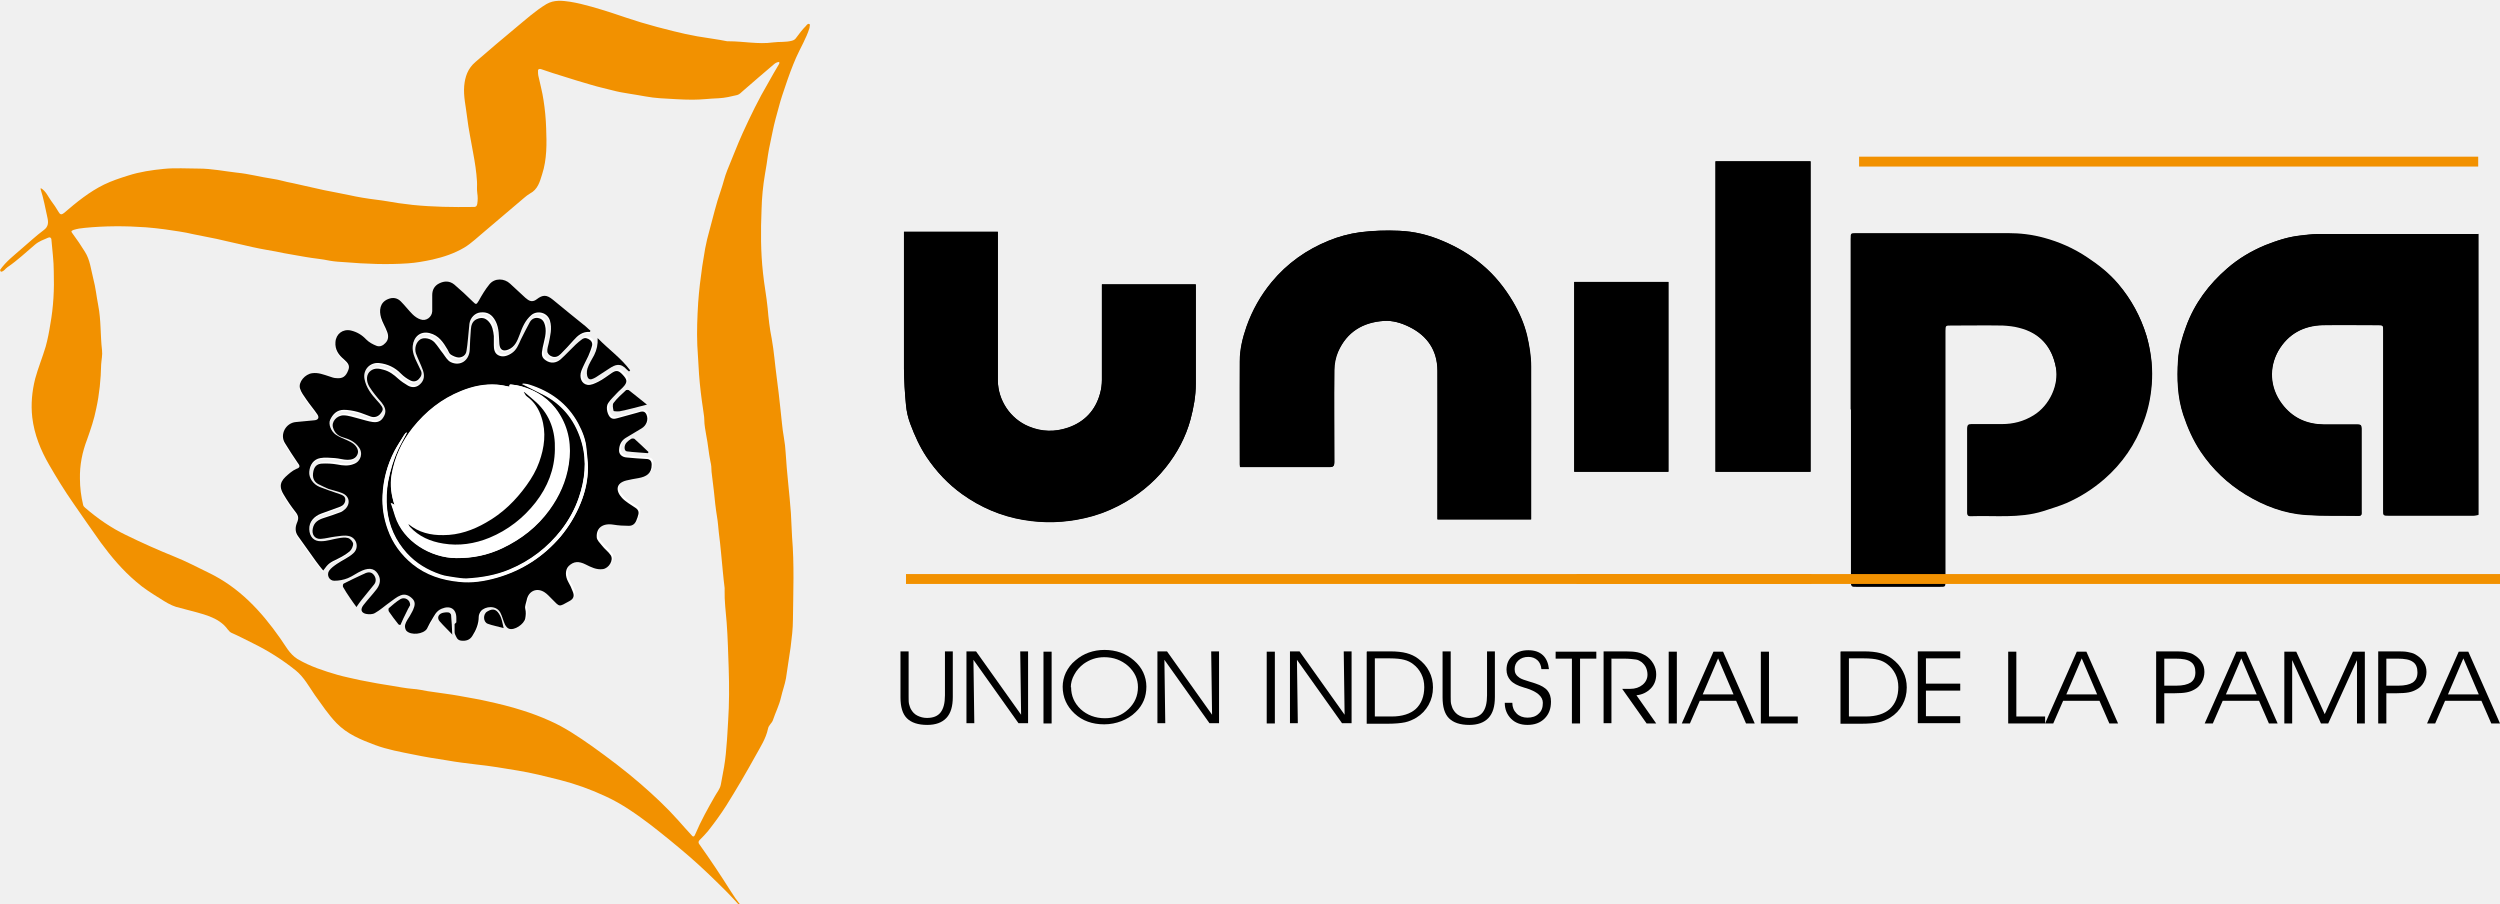
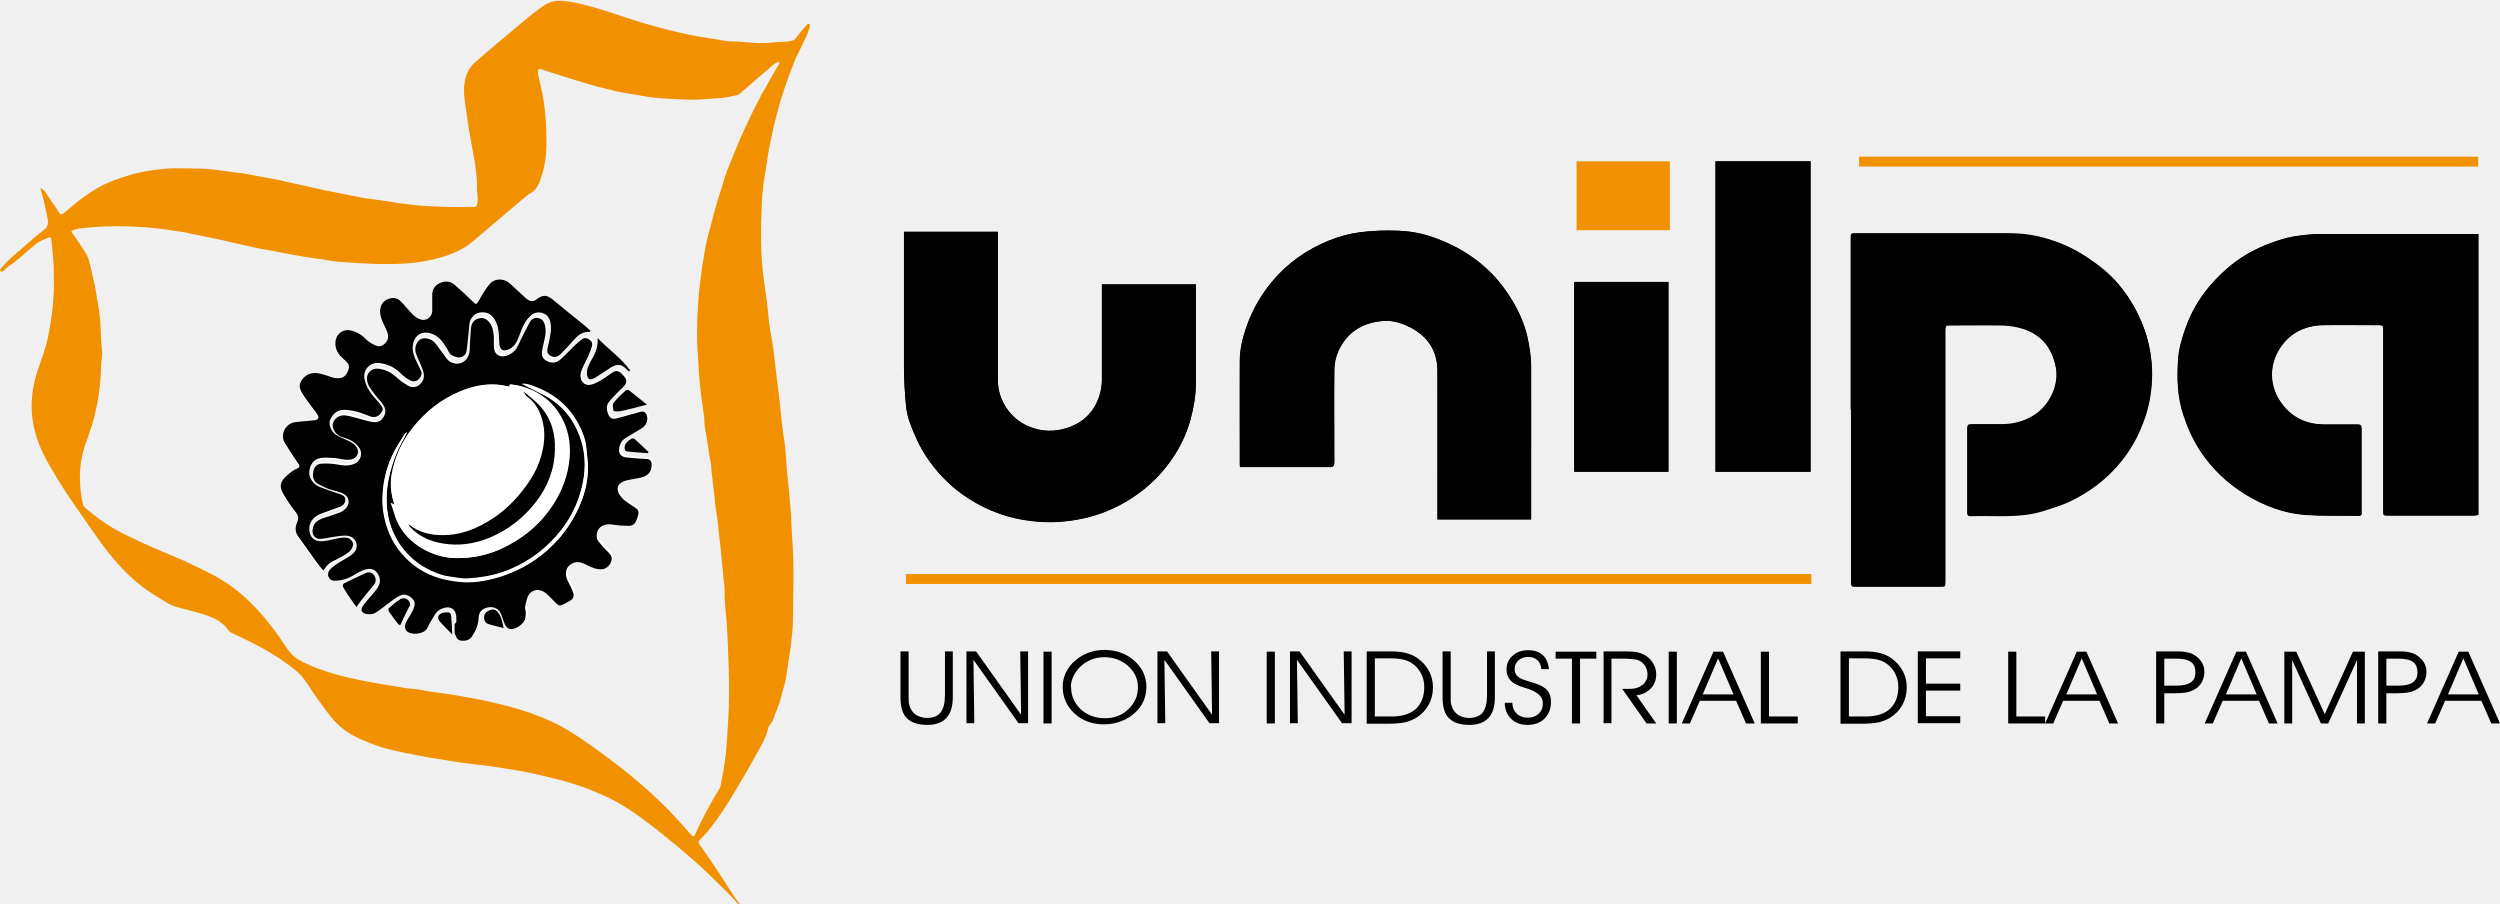
<svg xmlns="http://www.w3.org/2000/svg" id="Capa_2" data-name="Capa 2" viewBox="0 0 86.01 31.09">
  <defs>
    <style>
      .cls-1 {
        fill: #fff;
      }

      .cls-1, .cls-2, .cls-3 {
        fill-rule: evenodd;
      }

      .cls-3, .cls-4 {
        fill: #f29100;
      }
    </style>
  </defs>
  <g id="Capa_1-2" data-name="Capa 1">
    <g>
      <g>
        <g>
          <path class="cls-1" d="M15.7,21.41h0c0,.08,0,.16,0,.24,0,.03,0,.07.01.1.04.1.07.21.21.23.16.03.3-.02.39-.16.13-.2.22-.41.22-.66,0-.07.04-.14.08-.2.14-.16.51-.21.66.05.07.13.1.28.16.41.03.06.08.13.14.15.19.07.52-.15.56-.35.02-.12.04-.22,0-.34-.02-.09.03-.19.05-.29.06-.32.35-.45.62-.27.09.06.16.15.24.22.29.29.23.29.61.08.15-.08.17-.18.11-.34-.05-.11-.1-.21-.15-.32-.11-.2-.11-.43.02-.55.17-.17.34-.17.58-.05.18.09.37.19.59.16.22-.03.38-.31.27-.48-.08-.12-.2-.22-.3-.33-.07-.09-.18-.19-.18-.29-.02-.3.2-.49.57-.43.18.03.36.04.54.04.15,0,.23-.09.27-.23.01-.04.02-.08.04-.12.04-.11.02-.2-.09-.27-.16-.1-.34-.2-.46-.34-.23-.25-.21-.51.15-.6.13-.03.27-.06.41-.08.28-.05.46-.16.46-.46,0-.12-.05-.19-.19-.2-.22-.01-.44-.03-.66-.05-.18-.01-.29-.12-.27-.28.02-.16.09-.3.22-.39.18-.12.36-.23.55-.33.17-.09.25-.3.17-.48-.07-.16-.21-.09-.32-.06-.23.06-.46.12-.69.19-.1.03-.19.03-.26-.06-.09-.12-.12-.35-.04-.47.08-.12.19-.22.29-.33.09-.09.19-.17.26-.26.11-.14.09-.23-.06-.38-.14-.14-.22-.15-.37-.06-.15.1-.3.21-.46.3-.12.06-.26.13-.38.11-.2-.03-.29-.25-.21-.48.06-.18.16-.34.24-.51.05-.12.1-.23.13-.36.02-.1-.03-.18-.13-.23-.09-.05-.16-.04-.24.03-.06.05-.13.1-.19.16-.17.17-.34.35-.52.51-.16.14-.35.15-.51.04-.15-.1-.16-.2-.11-.44.05-.25.15-.5.08-.77-.03-.12-.09-.21-.2-.24-.13-.04-.25.01-.32.13-.11.2-.22.4-.31.6-.09.18-.15.37-.33.48-.14.09-.3.13-.45.06-.13-.07-.15-.21-.15-.35,0-.1,0-.2,0-.31-.02-.18-.05-.36-.18-.5-.12-.13-.25-.15-.41-.08-.15.07-.19.21-.2.35-.02.23-.03.47-.04.71-.02.37-.33.58-.65.42-.11-.05-.18-.19-.27-.3-.1-.12-.18-.26-.29-.38-.13-.14-.36-.18-.48-.11-.14.09-.22.3-.16.49.07.2.17.39.24.58.06.17.04.34-.09.47-.12.12-.27.14-.42.06-.12-.07-.24-.15-.34-.24-.15-.14-.31-.26-.51-.31-.14-.04-.29-.07-.43.03-.16.12-.17.36-.05.56.12.19.27.36.42.54.11.13.18.27.1.43-.07.15-.18.27-.4.24-.17-.02-.33-.08-.49-.12-.17-.04-.35-.1-.52-.11-.24,0-.43.23-.36.43.06.17.18.28.35.33.21.06.39.15.53.33.16.21.08.49-.16.58-.19.07-.38.06-.58.02-.17-.03-.36-.04-.53-.03-.17.01-.26.12-.29.27-.04.2,0,.34.16.43.11.07.23.13.36.17.15.06.31.09.46.14.25.09.31.36.12.55-.05.04-.1.09-.16.11-.19.07-.39.14-.58.2-.19.06-.34.15-.38.37-.04.2.07.36.27.35.17-.01.34-.06.51-.08.15-.02.31-.04.45-.02.27.05.38.4.17.59-.16.15-.38.24-.57.37-.1.07-.2.14-.27.24-.1.14,0,.34.18.34.16,0,.32-.03.47-.09.17-.07.32-.19.49-.26.28-.11.47-.06.58.19.07.16.01.32-.09.46-.14.18-.3.35-.44.53-.12.15-.09.27.08.31.1.02.22.02.31-.03.18-.1.33-.24.5-.36.13-.09.25-.19.39-.25.15-.06.3,0,.41.13.1.11.07.23.02.35-.03.08-.08.15-.12.23-.05.1-.12.2-.16.3-.02.06,0,.16.04.21.15.17.58.13.71-.07.06-.09.1-.19.15-.28.1-.15.16-.33.36-.41.29-.12.5,0,.5.32v.15ZM20.3,11.42c-.05-.05-.1-.1-.16-.14-.38-.31-.76-.61-1.13-.92-.21-.17-.34-.18-.56-.01q-.17.13-.34-.02s-.03-.02-.04-.03c-.18-.16-.35-.33-.53-.49-.21-.19-.53-.2-.71.02-.15.17-.26.37-.37.57-.08.13-.09.13-.2.03-.21-.2-.42-.4-.64-.59-.16-.13-.34-.13-.52-.04-.16.08-.24.22-.24.4,0,.19,0,.37,0,.56-.01.21-.21.35-.4.28-.1-.04-.2-.11-.28-.18-.14-.14-.26-.3-.4-.44-.12-.12-.27-.14-.44-.08-.29.12-.32.4-.24.64.05.17.15.32.21.49.05.13.04.27-.06.38-.08.08-.19.14-.3.1-.13-.05-.26-.12-.36-.22-.15-.16-.32-.26-.53-.31-.28-.06-.52.11-.53.4-.01.26.12.44.29.59.16.14.2.23.15.38-.08.21-.18.29-.4.27-.09,0-.17-.04-.25-.06-.19-.07-.38-.14-.59-.11-.24.03-.48.31-.42.52.04.13.13.25.21.37.13.18.27.35.39.53.08.11.03.19-.11.2-.21.02-.42.04-.63.06-.36.03-.56.43-.38.72.14.23.3.45.44.68.05.08.12.16-.04.21-.08.02-.15.07-.21.13-.25.2-.45.37-.24.74.13.22.27.43.43.63.09.12.11.2.04.35-.06.14-.08.31.03.46.21.29.41.58.62.87.08.11.16.21.25.32.18-.26.22-.28.51-.41.14-.07.28-.15.4-.25.07-.06.13-.18.12-.26,0-.08-.11-.18-.18-.2-.1-.03-.23,0-.34.01-.2.03-.39.1-.58.1-.26.01-.39-.15-.41-.41-.01-.26.17-.45.41-.54.22-.08.44-.15.66-.24.1-.04.18-.11.17-.24,0-.12-.1-.16-.19-.19-.23-.09-.47-.16-.7-.25-.22-.09-.37-.32-.35-.52.02-.24.16-.43.38-.47.16-.03.33,0,.5,0,.15.01.29.06.44.06.14,0,.28-.04.34-.19.05-.12-.01-.26-.15-.37-.06-.05-.13-.08-.2-.11-.13-.06-.27-.11-.39-.19-.18-.12-.27-.38-.2-.52.1-.19.24-.35.47-.34.16,0,.32.03.47.07.15.04.3.11.45.16.14.05.28,0,.35-.11.09-.14.09-.19-.04-.34-.03-.04-.06-.07-.09-.1-.19-.22-.37-.44-.43-.74-.06-.33.18-.59.5-.55.29.03.55.16.76.37.09.09.2.17.32.23.1.05.21.04.29-.05.08-.09.12-.19.06-.31-.04-.08-.08-.16-.12-.25-.09-.18-.17-.37-.15-.58.03-.3.25-.52.58-.44.31.08.47.32.62.57.03.06.06.14.11.17.08.05.19.11.28.1.12,0,.24-.07.26-.23.01-.14.03-.27.05-.41.02-.17.03-.35.05-.52.03-.22.2-.37.37-.39.25-.03.41.07.53.3.13.25.11.52.13.79.02.19.11.26.3.19.25-.09.32-.31.4-.52.09-.25.19-.49.4-.67.19-.17.55-.1.64.19.08.26,0,.51-.04.77-.02.1-.07.2-.05.29,0,.06.09.14.15.17.11.04.23,0,.31-.08.15-.15.3-.31.44-.47.15-.17.31-.31.57-.29ZM20.56,11.63q.02.3-.12.58c-.08.15-.18.3-.23.46-.03.1-.03.24.02.32.06.1.18.04.27-.02.16-.09.31-.19.46-.3.21-.14.39-.21.61.04.02.02.05.04.07.06.01-.01.02-.03.04-.04-.31-.42-.74-.72-1.12-1.11ZM12.26,20.88c.07-.09.12-.17.18-.25.14-.18.29-.35.43-.53.08-.1.07-.22,0-.32-.07-.11-.18-.12-.3-.07-.04.02-.08.03-.11.05-.21.1-.43.2-.64.31-.02.01-.03.09-.02.11.07.13.16.26.24.38.07.11.15.21.22.31ZM22.26,13.92c-.22-.18-.43-.34-.64-.51-.02-.01-.07-.02-.09,0-.15.14-.31.28-.43.44-.05.06-.02.19,0,.28,0,.02.14.03.21.01.3-.07.59-.15.94-.23ZM14.11,20.82c0-.18-.19-.28-.33-.2-.14.08-.27.2-.4.31-.02.02-.02.09,0,.12.1.15.21.29.32.43.01.02.04.03.07.03.01,0,.02-.03.03-.05.05-.11.1-.23.16-.34.06-.11.12-.22.15-.29ZM17.33,21.61c-.04-.17-.06-.3-.11-.41-.13-.25-.25-.3-.46-.17-.15.09-.14.36.02.42.17.07.34.1.55.15ZM22.28,15.59s.01-.03.02-.04c-.16-.15-.32-.3-.48-.45-.02-.02-.08-.02-.12,0-.05.03-.1.07-.14.11-.1.11-.1.31,0,.32.24.03.47.04.71.06ZM15.57,21.84c-.01-.26-.02-.47-.04-.69,0-.03-.06-.09-.09-.09-.07,0-.15,0-.22.02-.14.05-.18.18-.08.29.13.16.28.3.44.46Z" />
          <path class="cls-2" d="M15.7,21.41v-.15c0-.31-.21-.44-.5-.32-.2.08-.26.25-.36.41-.06.09-.1.19-.15.28-.12.19-.55.24-.71.07-.04-.05-.06-.15-.04-.21.03-.11.1-.2.16-.3.04-.08.09-.15.12-.23.05-.12.08-.24-.02-.35-.11-.12-.26-.19-.41-.13-.14.05-.26.16-.39.25-.17.12-.32.26-.5.36-.08.05-.21.05-.31.03-.17-.04-.2-.16-.08-.31.14-.18.3-.35.44-.53.1-.13.16-.29.09-.46-.11-.25-.3-.31-.58-.19-.17.07-.32.19-.49.26-.15.06-.31.09-.47.09-.17,0-.27-.19-.18-.34.07-.1.17-.17.27-.24.19-.13.41-.22.57-.37.21-.19.11-.54-.17-.59-.14-.03-.3,0-.45.02-.17.02-.34.07-.51.08-.2.01-.31-.15-.27-.35.04-.22.19-.31.38-.37.2-.06.39-.13.58-.2.06-.02.11-.07.16-.11.19-.19.14-.45-.12-.55-.15-.06-.31-.09-.46-.14-.12-.05-.24-.11-.36-.17-.15-.09-.2-.23-.16-.43.03-.15.11-.26.29-.27.18-.01.36,0,.53.03.2.04.39.06.58-.02.24-.09.32-.38.16-.58-.13-.18-.32-.27-.53-.33-.18-.05-.3-.16-.35-.33-.07-.2.12-.43.36-.43.17,0,.35.07.52.11.16.04.33.1.49.12.23.03.33-.09.4-.24.07-.16,0-.3-.1-.43-.15-.17-.3-.35-.42-.54-.12-.2-.12-.44.05-.56.14-.1.29-.07.43-.03.2.05.36.17.51.31.1.09.22.17.34.24.15.08.3.06.42-.06.14-.13.15-.3.09-.47-.07-.2-.17-.39-.24-.58-.06-.19.01-.4.16-.49.12-.07.35-.03.48.11.11.12.19.26.29.38.08.11.16.25.27.3.32.15.63-.05.65-.42.01-.24.02-.47.04-.71.01-.14.05-.28.2-.35.16-.07.29-.05.41.08.13.14.16.32.18.5,0,.1,0,.2,0,.31,0,.14.02.28.15.35.15.08.31.03.45-.06.18-.11.25-.3.33-.48.1-.2.2-.4.31-.6.07-.12.19-.17.32-.13.11.03.17.12.2.24.07.27-.03.52-.08.77-.05.24-.04.34.11.44.16.11.35.1.51-.04.18-.16.34-.34.52-.51.06-.06.13-.11.19-.16.07-.06.14-.08.24-.03.1.05.15.13.13.23-.03.12-.08.24-.13.36-.08.17-.17.33-.24.51-.08.23.01.45.21.48.12.02.26-.05.38-.11.16-.08.31-.2.46-.3.15-.1.23-.09.37.06.15.16.17.24.06.38-.08.1-.18.17-.26.26-.1.11-.21.21-.29.33-.09.12-.05.35.04.47.07.09.16.09.26.06.23-.06.46-.13.69-.19.11-.03.25-.1.32.06.08.18,0,.38-.17.48-.19.11-.37.22-.55.33-.14.09-.21.23-.22.39-.02.16.09.27.27.28.22.02.44.04.66.05.14,0,.19.08.19.2,0,.3-.18.41-.46.46-.14.02-.27.05-.41.08-.36.09-.38.35-.15.6.13.14.3.23.46.34.11.07.13.16.09.27-.01.04-.02.08-.04.12-.04.13-.12.23-.27.23-.18,0-.36-.01-.54-.04-.37-.06-.59.12-.57.43,0,.1.11.2.18.29.09.12.22.21.3.33.11.17-.06.45-.27.48-.22.03-.41-.07-.59-.16-.24-.12-.41-.11-.58.05-.13.13-.13.35-.02.55.06.1.11.21.15.32.07.16.04.26-.11.34-.38.21-.32.21-.61-.08-.08-.08-.15-.16-.24-.22-.27-.18-.56-.05-.62.27-.02.1-.07.2-.05.29.03.12.02.23,0,.34-.04.19-.37.42-.56.35-.06-.02-.11-.09-.14-.15-.06-.13-.09-.28-.16-.41-.15-.26-.52-.21-.66-.05-.04.05-.08.13-.08.2,0,.24-.09.46-.22.66-.09.14-.22.18-.39.16-.14-.02-.16-.13-.21-.23-.01-.03-.01-.06-.01-.1,0-.08,0-.16,0-.24h0ZM13.58,17.38s-.07-.04-.14-.08c.06.17.11.32.15.46.28.87,1.22,1.43,2.09,1.44.56,0,1.09-.1,1.59-.34.65-.31,1.2-.73,1.62-1.32.34-.47.57-.98.66-1.56.1-.63,0-1.23-.34-1.77-.31-.47-.75-.77-1.29-.92-.11-.03-.22-.05-.34-.06-.06,0-.06,0-.06.07-.14-.02-.29-.06-.43-.07-.43-.03-.84.06-1.23.22-.67.27-1.21.7-1.66,1.26-.38.48-.62,1.01-.73,1.62-.06.37-.01.7.1,1.04ZM14,14.89s-.02-.01-.02-.02c-.03.03-.06.07-.08.1-.11.18-.22.35-.32.53-.25.48-.38.99-.41,1.53-.02.4.05.79.18,1.17.17.48.46.87.85,1.19.47.38,1.01.55,1.6.61.44.05.87-.02,1.3-.14.87-.25,1.6-.72,2.19-1.41.29-.35.52-.73.69-1.15.16-.39.25-.8.25-1.22,0-.21-.03-.41-.05-.62-.02-.32-.14-.62-.29-.9-.37-.68-.95-1.1-1.68-1.33-.09-.03-.19-.03-.25-.04.25.12.52.26.79.4.67.36,1.08.92,1.28,1.65.17.63.1,1.26-.11,1.87-.14.4-.34.77-.6,1.11-.48.61-1.07,1.07-1.79,1.37-.48.2-.97.28-1.48.31-.14,0-.28-.02-.41-.04-.16-.03-.33-.04-.49-.1-.44-.15-.83-.38-1.15-.73-.39-.43-.62-.94-.68-1.52-.03-.32-.02-.64.04-.97.07-.38.18-.75.35-1.1.09-.19.2-.38.3-.57Z" />
          <path class="cls-2" d="M20.3,11.42c-.26-.02-.42.12-.57.29-.14.16-.29.32-.44.47-.09.09-.2.13-.31.08-.07-.02-.15-.1-.15-.17-.01-.09.03-.19.05-.29.05-.25.12-.5.04-.77-.09-.29-.44-.36-.64-.19-.21.18-.31.42-.4.67-.08.21-.16.43-.4.52-.18.07-.28,0-.3-.19-.02-.26,0-.54-.13-.79-.12-.23-.28-.33-.53-.3-.17.02-.34.17-.37.39-.02.17-.03.35-.05.52-.01.14-.03.27-.05.41-.02.15-.13.22-.26.23-.09,0-.2-.05-.28-.1-.05-.03-.08-.11-.11-.17-.15-.25-.3-.49-.62-.57-.33-.08-.55.14-.58.44-.02.21.06.4.15.58.04.08.08.17.12.25.07.12.02.23-.06.31-.08.09-.19.1-.29.05-.12-.06-.23-.14-.32-.23-.21-.22-.47-.34-.76-.37-.31-.03-.56.23-.5.55.06.3.23.52.43.74.03.03.06.07.09.1.13.16.14.21.04.34-.08.11-.21.16-.35.11-.15-.05-.3-.12-.45-.16-.15-.04-.32-.07-.47-.07-.24,0-.38.15-.47.34-.07.14.02.4.2.52.12.08.26.13.39.19.07.03.14.07.2.11.14.11.2.25.15.37-.06.15-.2.19-.34.19-.15,0-.29-.05-.44-.06-.17-.01-.34-.03-.5,0-.23.04-.36.23-.38.47-.02.2.13.43.35.52.23.09.46.17.7.25.09.03.19.07.19.19,0,.12-.07.2-.17.24-.22.08-.44.16-.66.24-.24.09-.42.28-.41.54.01.25.15.42.41.41.2,0,.39-.07.58-.1.11-.02.24-.04.34-.01.08.02.17.12.18.2,0,.08-.05.2-.12.26-.12.1-.26.18-.4.25-.29.14-.33.16-.51.41-.09-.11-.17-.21-.25-.32-.21-.29-.41-.58-.62-.87-.11-.15-.09-.32-.03-.46.06-.14.05-.23-.04-.35-.16-.2-.3-.41-.43-.63-.22-.37,0-.54.24-.74.06-.05.14-.1.21-.13.16-.05.1-.13.04-.21-.15-.22-.3-.45-.44-.68-.18-.29.03-.69.38-.72.21-.02.42-.04.63-.06.14-.01.18-.09.11-.2-.12-.18-.27-.35-.39-.53-.08-.12-.17-.23-.21-.37-.06-.22.18-.49.42-.52.21-.03.4.05.59.11.08.03.17.06.25.06.21.02.32-.06.4-.27.06-.15.01-.24-.15-.38-.18-.15-.31-.33-.29-.59.02-.28.25-.46.53-.4.21.05.38.15.53.31.1.1.23.17.36.22.11.04.22-.01.3-.1.11-.11.11-.25.06-.38-.06-.17-.16-.32-.21-.49-.07-.24-.05-.52.24-.64.17-.07.32-.04.44.08.14.14.26.3.4.44.08.08.18.15.28.18.19.07.39-.08.4-.28,0-.19,0-.37,0-.56,0-.18.08-.32.24-.4.18-.09.36-.09.52.04.22.19.43.38.64.59.11.11.12.1.2-.03.11-.2.23-.4.37-.57.18-.22.51-.21.71-.02.18.16.35.33.53.49.01.01.03.02.04.03q.17.15.34.02c.22-.17.35-.16.56.01.37.31.75.61,1.13.92.05.04.1.1.16.14Z" />
          <path class="cls-2" d="M20.56,11.63c.38.39.81.69,1.12,1.11-.01.01-.02.03-.04.04-.02-.02-.05-.04-.07-.06-.22-.25-.4-.18-.61-.04-.15.1-.31.2-.46.3-.09.05-.21.12-.27.02-.05-.08-.05-.22-.02-.32.05-.16.15-.31.23-.46q.14-.28.12-.58Z" />
          <path class="cls-2" d="M12.26,20.88c-.07-.1-.15-.2-.22-.31-.08-.12-.17-.25-.24-.38-.01-.03,0-.1.02-.11.21-.11.43-.21.64-.31.04-.02.08-.03.11-.05.12-.05.22-.04.3.07.07.1.08.22,0,.32-.14.18-.29.35-.43.53-.06.07-.11.15-.18.25Z" />
          <path class="cls-2" d="M22.26,13.92c-.35.09-.64.17-.94.23-.07.01-.2,0-.21-.01-.02-.09-.05-.22,0-.28.12-.16.28-.3.43-.44.02-.01.07-.01.09,0,.21.16.41.33.64.51Z" />
          <path class="cls-2" d="M14.11,20.82c-.04.07-.1.18-.15.29-.06.11-.11.23-.16.34,0,.02-.02.05-.03.05-.02,0-.05,0-.07-.03-.11-.14-.22-.28-.32-.43-.02-.03-.02-.11,0-.12.13-.11.25-.22.4-.31.14-.08.33.02.33.2Z" />
          <path class="cls-2" d="M17.33,21.61c-.21-.06-.39-.09-.55-.15-.16-.06-.17-.33-.02-.42.21-.13.34-.08.46.17.05.11.07.24.11.41Z" />
          <path class="cls-2" d="M22.28,15.59c-.24-.02-.47-.03-.71-.06-.11-.01-.11-.22,0-.32.04-.04.09-.08.14-.11.03-.02.09-.02.12,0,.16.14.32.3.48.45,0,.01-.01.03-.02.04Z" />
          <path class="cls-2" d="M15.57,21.84c-.16-.17-.31-.31-.44-.46-.1-.11-.06-.24.08-.29.07-.02.15-.03.22-.02.04,0,.09.06.09.09.02.21.03.43.04.69Z" />
          <path class="cls-1" d="M13.58,17.38c-.11-.34-.16-.68-.1-1.04.1-.61.35-1.14.73-1.62.45-.56.99-.99,1.66-1.26.39-.16.8-.25,1.23-.22.15,0,.29.04.43.07.08.03.16.05.24.08.09.03.17.07.26.11.03.05.06.12.11.15.26.18.41.43.5.72.17.52.1,1.04-.08,1.54-.1.28-.25.54-.43.79-.38.53-.84.96-1.4,1.29-.45.26-.94.42-1.46.43-.44,0-.86-.09-1.21-.38-.23-.16-.39-.38-.47-.66Z" />
          <path class="cls-1" d="M18.04,13.49c-.09-.04-.17-.07-.26-.11-.08-.03-.16-.06-.24-.08,0-.07,0-.08.06-.07.11.01.23.03.34.06.54.15.99.45,1.29.92.35.54.44,1.14.34,1.77-.09.58-.32,1.09-.66,1.56-.42.58-.97,1.01-1.62,1.32-.51.24-1.03.35-1.59.34-.87-.01-1.81-.58-2.09-1.44-.05-.15-.1-.29-.15-.46.06.04.1.06.14.08.08.27.24.49.47.66.02.03.03.07.05.09.31.34.71.51,1.15.58.54.09,1.08.01,1.59-.2.64-.26,1.18-.68,1.59-1.22.41-.53.65-1.13.66-1.81.01-.63-.16-1.19-.63-1.62-.14-.13-.28-.24-.42-.36Z" />
          <path class="cls-1" d="M14,14.89c-.1.19-.21.37-.3.57-.16.35-.27.72-.35,1.1-.06.32-.08.64-.04.97.06.58.29,1.08.68,1.52.32.35.71.58,1.15.73.16.05.32.07.49.1.14.02.28.05.41.04.51-.02,1-.11,1.48-.31.72-.3,1.32-.75,1.79-1.37.26-.34.47-.71.6-1.11.21-.61.28-1.24.11-1.87-.2-.72-.61-1.29-1.28-1.65-.27-.14-.54-.27-.79-.4.06,0,.16,0,.25.04.73.23,1.31.65,1.68,1.33.15.28.27.57.29.9.01.21.05.41.05.62,0,.42-.09.83-.25,1.22-.17.42-.4.8-.69,1.15-.59.69-1.32,1.16-2.19,1.41-.42.12-.86.19-1.3.14-.59-.06-1.13-.23-1.6-.61-.39-.32-.68-.71-.85-1.19-.14-.38-.2-.77-.18-1.17.02-.54.16-1.05.41-1.53.09-.18.21-.35.32-.53.02-.04.06-.07.08-.1,0,0,.02.01.02.02Z" />
          <path class="cls-2" d="M18.04,13.49c.14.12.29.24.42.36.47.44.65,1,.63,1.62-.01.68-.25,1.28-.66,1.81-.42.54-.96.96-1.59,1.22-.51.21-1.05.29-1.59.2-.44-.07-.84-.24-1.15-.58-.02-.03-.04-.06-.05-.09.35.29.77.39,1.21.38.52,0,1.01-.17,1.46-.43.57-.32,1.02-.76,1.4-1.29.18-.25.33-.51.43-.79.18-.5.25-1.02.08-1.54-.09-.29-.25-.54-.5-.72-.05-.03-.07-.1-.11-.15Z" />
        </g>
        <path class="cls-3" d="M0,9.29c.2-.29.48-.5.74-.73.25-.21.49-.44.76-.64.17-.12.17-.27.13-.44-.07-.32-.13-.65-.23-.96,0-.01,0-.03,0-.05.18.1.25.29.36.44.09.12.18.25.26.39.05.09.1.09.18.03.43-.37.87-.73,1.38-.98.27-.13.54-.22.83-.31.4-.13.82-.19,1.23-.23.39-.04.8-.01,1.2-.01.44,0,.87.09,1.31.14.41.04.81.15,1.22.21.23.03.46.11.7.15.36.08.72.16,1.07.24.29.06.58.11.86.17.31.07.62.12.94.16.26.03.52.08.78.12.16.02.32.04.48.06.69.07,1.39.08,2.08.07.07,0,.12,0,.14-.11.02-.12.02-.24,0-.37-.02-.13,0-.27-.01-.4-.02-.33-.07-.65-.13-.97-.07-.41-.16-.82-.21-1.24-.04-.36-.13-.71-.1-1.07.03-.32.12-.6.39-.83.46-.4.92-.79,1.39-1.18.34-.28.67-.58,1.05-.81.26-.15.54-.12.81-.08.25.04.49.1.74.17.24.07.48.14.72.22.33.11.65.22.98.32.37.11.74.21,1.11.3.28.07.55.13.83.18.34.06.69.1,1.03.17.02,0,.04,0,.05,0,.51,0,1.02.11,1.52.04.22-.03.44,0,.66-.06.07-.02.11-.05.15-.11.1-.14.21-.28.33-.4.03-.04.07-.09.12-.06.03.02,0,.08,0,.13-.11.36-.31.68-.46,1.02-.14.32-.26.65-.37.98-.08.23-.16.47-.22.7-.08.29-.16.57-.22.87-.05.27-.12.54-.16.81-.03.21-.06.43-.1.64-.07.41-.11.82-.12,1.24-.03.72-.03,1.45.05,2.17.04.4.12.8.16,1.21.03.35.07.71.14,1.05.08.44.11.88.17,1.32.05.36.09.73.13,1.1.04.33.06.66.12.99.03.17.05.35.06.52.04.69.13,1.38.18,2.07.02.27.02.54.04.82.08.95.04,1.9.03,2.85,0,.31-.04.63-.08.95-.05.36-.11.71-.16,1.07-.04.22-.12.43-.17.65-.06.27-.19.52-.28.79-.04.11-.15.17-.17.3-.07.33-.26.62-.42.91-.32.58-.66,1.16-1.01,1.72-.19.3-.41.6-.63.88-.09.11-.19.21-.29.31-.05.05-.05.1,0,.16.37.52.73,1.06,1.07,1.6.1.16.21.32.33.47,0,0-.02.01-.03.02-.14-.15-.28-.31-.42-.45-.42-.42-.85-.84-1.3-1.23-.43-.37-.87-.73-1.32-1.08-.49-.37-.99-.73-1.56-.99-.51-.24-1.04-.43-1.59-.57-.48-.12-.95-.24-1.44-.32-.48-.08-.95-.16-1.43-.21-.33-.04-.67-.08-1-.14-.39-.06-.77-.12-1.15-.2-.45-.09-.9-.17-1.33-.33-.48-.18-.95-.37-1.32-.75-.29-.3-.51-.64-.75-.97-.2-.29-.37-.61-.65-.84-.46-.37-.95-.68-1.48-.94-.24-.12-.49-.25-.74-.36-.09-.04-.16-.18-.25-.26-.2-.19-.44-.29-.69-.37-.32-.1-.64-.17-.96-.26-.19-.06-.37-.17-.54-.28-.29-.18-.58-.36-.84-.59-.46-.39-.85-.85-1.21-1.34-.32-.45-.64-.91-.95-1.36-.3-.43-.57-.87-.83-1.32-.29-.5-.51-1.04-.58-1.63-.05-.45-.01-.89.1-1.33.1-.37.25-.73.36-1.1.07-.25.12-.51.16-.77.11-.6.14-1.21.12-1.82,0-.36-.05-.72-.08-1.08,0-.09-.06-.11-.12-.08-.16.07-.31.12-.45.24-.31.26-.6.54-.94.77-.08.05-.12.15-.23.16h0ZM26.81,2.13c-.09.01-.13.04-.17.07-.36.31-.72.61-1.07.92-.07.06-.13.13-.21.15-.21.05-.42.1-.63.11-.3.01-.6.05-.9.05-.38,0-.75-.03-1.12-.05-.34-.02-.68-.1-1.02-.15-.16-.03-.33-.05-.49-.09-.3-.08-.6-.14-.89-.23-.31-.09-.61-.18-.92-.28-.26-.08-.52-.16-.77-.25-.06-.02-.12-.01-.11.08,0,.05,0,.09.01.14.06.28.14.57.18.85.05.32.08.64.09.96.02.53.03,1.07-.14,1.59-.08.26-.15.52-.42.66-.07.04-.13.09-.19.14-.46.39-.93.79-1.39,1.18-.22.18-.43.39-.68.54-.34.2-.7.32-1.09.41-.28.06-.56.11-.84.13-.73.05-1.46.02-2.18-.04-.17-.01-.34-.02-.51-.05-.28-.06-.56-.08-.84-.13-.25-.04-.5-.09-.74-.13-.19-.04-.39-.08-.58-.11-.35-.06-.69-.14-1.03-.22-.24-.05-.47-.11-.7-.16-.27-.06-.53-.1-.8-.16-.33-.08-.66-.12-.99-.17-.21-.03-.43-.05-.65-.07-.7-.05-1.41-.05-2.11.02-.12.01-.25.03-.38.07-.1.04-.08.06-.03.13.15.2.29.41.42.62.18.28.21.62.29.93.08.3.11.61.17.92.1.51.07,1.03.13,1.54.02.16-.02.33-.03.49-.01.51-.06,1.02-.17,1.52-.07.36-.19.71-.31,1.05-.17.44-.26.89-.25,1.36,0,.3.04.61.11.9.01.05.04.07.07.1.43.37.89.69,1.39.93.55.27,1.11.52,1.68.75.4.16.78.36,1.17.55,1.06.51,1.81,1.32,2.47,2.26.18.25.31.53.59.71.44.26.91.41,1.39.55.25.07.51.12.77.18.19.04.39.07.58.11.16.03.32.05.49.08.25.04.49.09.74.11.17.01.35.05.52.08.38.06.76.1,1.13.17.3.06.6.1.89.17.41.09.83.19,1.23.32.32.1.64.22.95.36.52.23.99.55,1.46.88.57.41,1.13.83,1.66,1.29.46.4.9.81,1.3,1.26.15.17.29.33.44.49.04.05.09.11.14-.02.19-.45.43-.88.67-1.3.07-.13.18-.25.21-.41.02-.13.05-.25.07-.38.06-.3.1-.6.12-.9.03-.3.04-.59.06-.89.04-.61.04-1.22.02-1.83-.02-.52-.03-1.04-.07-1.57-.03-.38-.08-.75-.07-1.13,0-.02,0-.04,0-.06-.05-.39-.08-.79-.12-1.18-.02-.24-.05-.49-.08-.73-.02-.18-.03-.36-.06-.53-.05-.3-.08-.6-.11-.9-.02-.22-.06-.44-.08-.66,0-.12-.01-.24-.04-.36-.06-.29-.08-.59-.14-.88-.03-.18-.07-.37-.07-.56,0-.11-.03-.23-.04-.34-.06-.4-.11-.8-.14-1.21-.02-.33-.04-.66-.06-1-.02-.49,0-.98.03-1.47.03-.42.08-.83.14-1.25.03-.2.07-.41.1-.61.04-.21.09-.42.15-.63.06-.23.12-.45.18-.68.06-.23.13-.46.21-.69.08-.23.13-.47.22-.69.18-.43.34-.86.53-1.28.27-.59.55-1.17.88-1.73.12-.21.24-.43.38-.66Z" />
      </g>
      <g>
        <g>
          <path class="cls-2" d="M63.68,14.1v5.88c0,.18,0,.18.19.18.95,0,1.91,0,2.86,0,.19,0,.19,0,.19-.19v-8.61c0-.18,0-.19.19-.19.59,0,1.19,0,1.78,0,.19,0,.38.03.57.08.72.19,1.14.66,1.27,1.39.11.59-.21,1.31-.77,1.65-.34.21-.7.3-1.09.3-.35,0-.7,0-1.05,0-.1,0-.14.03-.14.14,0,.31,0,.61,0,.92v1.94c0,.07-.01.15.1.14.83-.02,1.67.08,2.49-.17.27-.08.55-.17.81-.28.48-.2.92-.48,1.31-.83.62-.54,1.07-1.2,1.35-1.97.17-.48.27-.97.29-1.47.02-.5-.05-1-.19-1.48-.2-.65-.52-1.24-.96-1.76-.31-.37-.68-.66-1.09-.93-.45-.3-.95-.52-1.47-.66-.4-.11-.81-.16-1.24-.16-1.74,0-3.47,0-5.21,0-.2,0-.2,0-.2.19v5.86ZM85.26,8.05h-.15c-1.79,0-3.59,0-5.38,0-.2,0-.39.03-.59.05-.42.05-.81.18-1.2.33-.48.2-.92.46-1.31.8-.63.55-1.12,1.2-1.41,1.99-.14.38-.25.77-.28,1.17-.04.63-.02,1.26.18,1.87.15.45.34.88.6,1.27.4.6.92,1.1,1.55,1.48.64.39,1.33.64,2.07.7.6.04,1.21.02,1.82.03.11,0,.09-.07.09-.14,0-.95,0-1.91,0-2.86,0-.12-.04-.14-.15-.14-.39,0-.77,0-1.16,0-.59-.01-1.07-.23-1.43-.71-.42-.56-.45-1.25-.12-1.83.34-.58.87-.87,1.53-.88.62-.01,1.25,0,1.88,0,.2,0,.2,0,.2.19,0,2.06,0,4.12,0,6.18,0,.18,0,.18.18.18.98,0,1.96,0,2.94,0,.05,0,.1-.01.15-.02v-9.67ZM52.68,17.87c0-.06,0-.1,0-.15,0-1.7,0-3.41,0-5.11,0-.36-.06-.72-.14-1.07-.1-.41-.27-.8-.49-1.17-.28-.47-.62-.9-1.04-1.25-.41-.35-.87-.62-1.37-.83-.48-.21-.98-.33-1.5-.35-.45-.02-.9,0-1.34.05-.37.05-.74.15-1.08.29-.77.31-1.43.78-1.96,1.42-.38.46-.67.98-.87,1.54-.14.39-.23.78-.23,1.19-.01,1.18,0,2.37,0,3.55,0,.03,0,.05.01.09h.14c.98,0,1.95,0,2.93,0,.13,0,.17-.04.17-.17,0-1.06-.01-2.11,0-3.17,0-.21.05-.44.13-.63.3-.68.85-1.01,1.58-1.06.3-.02.6.07.88.21.62.31.95.82.96,1.5.01,1.65,0,3.3,0,4.95v.17h3.23ZM37.91,9.79v.19c0,1.03,0,2.06,0,3.09,0,.15-.02.3-.06.45-.15.59-.54,1-1.11,1.19-.44.15-.89.15-1.34-.04-.64-.26-1.06-.9-1.07-1.58,0-1.65,0-3.29,0-4.94v-.18h-3.23v.19c0,1.51,0,3.01,0,4.52,0,.42.03.83.07,1.25.02.22.07.44.15.65.15.4.32.78.56,1.14.33.5.74.93,1.23,1.28.63.45,1.33.75,2.1.88.71.12,1.4.1,2.1-.06.4-.09.79-.23,1.16-.42.64-.33,1.19-.77,1.64-1.33.39-.49.69-1.04.85-1.65.11-.4.18-.8.18-1.22,0-1.08,0-2.17,0-3.25v-.17h-3.23ZM62.29,16.23V5.55h-3.27v10.68h3.27ZM54.16,9.7v6.53h3.24v-6.53h-3.24Z" />
          <path class="cls-2" d="M63.68,14.1v-5.86c0-.19,0-.19.2-.19,1.74,0,3.47,0,5.21,0,.42,0,.84.04,1.24.16.52.15,1.01.36,1.47.66.4.27.77.56,1.09.93.44.52.76,1.11.96,1.76.14.48.21.98.19,1.48-.02.5-.11,1-.29,1.47-.28.77-.73,1.43-1.35,1.97-.39.34-.83.62-1.31.83-.26.11-.54.19-.81.28-.81.25-1.65.14-2.49.17-.12,0-.1-.07-.1-.14v-1.94c0-.31,0-.61,0-.92,0-.11.04-.14.14-.14.35,0,.7,0,1.05,0,.39,0,.74-.09,1.09-.3.56-.34.88-1.07.77-1.65-.14-.73-.55-1.21-1.27-1.39-.18-.05-.38-.07-.57-.08-.59-.01-1.19,0-1.78,0-.18,0-.19,0-.19.19v8.61c0,.19,0,.19-.19.19-.95,0-1.91,0-2.86,0-.19,0-.19,0-.19-.18v-5.88Z" />
          <path class="cls-2" d="M85.26,8.05v9.67c-.05,0-.1.02-.15.02-.98,0-1.96,0-2.94,0-.18,0-.18,0-.18-.18,0-2.06,0-4.12,0-6.18,0-.19,0-.19-.2-.19-.62,0-1.25-.01-1.88,0-.66.02-1.19.3-1.53.88-.33.58-.3,1.27.12,1.83.36.48.85.7,1.43.71.39,0,.77,0,1.16,0,.11,0,.15.02.15.14,0,.95,0,1.91,0,2.86,0,.06.02.14-.09.14-.61-.01-1.22.01-1.82-.03-.74-.05-1.43-.31-2.07-.7-.62-.38-1.14-.87-1.55-1.48-.26-.39-.45-.82-.6-1.27-.2-.61-.22-1.24-.18-1.87.02-.4.14-.79.28-1.17.29-.79.78-1.45,1.41-1.99.39-.34.83-.6,1.31-.8.39-.16.78-.29,1.2-.33.2-.02.39-.05.59-.05,1.79,0,3.59,0,5.38,0h.15Z" />
          <path class="cls-2" d="M52.68,17.87h-3.23v-.17c0-1.65,0-3.3,0-4.95,0-.68-.33-1.19-.96-1.5-.28-.14-.58-.23-.88-.21-.72.04-1.28.38-1.58,1.06-.09.19-.13.42-.13.63-.01,1.06,0,2.11,0,3.17,0,.13-.03.17-.17.17-.98,0-1.95,0-2.93,0h-.14s-.01-.06-.01-.09c0-1.18,0-2.37,0-3.55,0-.41.1-.81.23-1.19.2-.57.49-1.08.87-1.54.53-.64,1.2-1.11,1.96-1.42.34-.14.71-.24,1.08-.29.44-.06.89-.07,1.34-.05.52.02,1.02.15,1.5.35.5.21.96.48,1.37.83.42.36.76.78,1.04,1.25.22.37.39.76.49,1.17.08.35.14.71.14,1.07.01,1.7,0,3.41,0,5.11,0,.04,0,.09,0,.15Z" />
          <path class="cls-2" d="M37.91,9.79h3.23v.17c0,1.08,0,2.17,0,3.25,0,.42-.08.82-.18,1.22-.17.61-.46,1.16-.85,1.65-.44.56-1,1-1.64,1.33-.37.19-.75.33-1.16.42-.7.16-1.4.18-2.1.06-.77-.13-1.47-.43-2.1-.88-.49-.35-.89-.78-1.23-1.28-.24-.36-.41-.74-.56-1.14-.08-.21-.13-.43-.15-.65-.04-.41-.06-.83-.07-1.25,0-1.51,0-3.01,0-4.52v-.19h3.23v.18c0,1.65,0,3.29,0,4.94,0,.67.42,1.31,1.07,1.58.44.18.9.19,1.34.04.57-.2.95-.6,1.11-1.19.04-.14.06-.3.06-.45,0-1.03,0-2.06,0-3.09v-.19Z" />
          <path class="cls-2" d="M62.29,16.23h-3.27V5.55h3.27v10.68Z" />
          <path class="cls-2" d="M54.16,9.7h3.24v6.53h-3.24v-6.53Z" />
        </g>
-         <rect class="cls-4" x="54.24" y="19.75" width="31.77" height=".34" />
+         <rect class="cls-4" x="54.24" y="5.55" width="3.21" height="2.37" />
        <rect class="cls-4" x="31.17" y="19.75" width="31.15" height=".34" />
        <rect class="cls-4" x="63.96" y="5.39" width="21.3" height=".34" />
        <g>
          <path d="M30.98,22.41h.28v1.56c0,.12,0,.21.02.27s.03.11.06.16c.05.09.12.17.22.22.1.05.21.08.33.08.21,0,.37-.06.47-.19.1-.13.15-.32.15-.59v-1.51h.27v1.57c0,.32-.07.56-.22.72-.15.16-.37.24-.66.24-.32,0-.55-.08-.7-.23-.15-.15-.22-.39-.22-.72v-1.57Z" />
          <path d="M35.13,24.59l-.03-2.18h.27v2.47h-.33l-1.55-2.18.03,2.18h-.27v-2.47h.33l1.55,2.18Z" />
          <path d="M36.18,24.89h-.28v-2.47h.28v2.47Z" />
          <path d="M36.56,23.63c0-.17.04-.34.11-.49.08-.16.18-.3.33-.42.14-.12.29-.21.46-.27.17-.06.35-.09.54-.09s.38.03.55.09.32.15.46.27c.14.12.25.26.32.41.07.15.11.32.11.49s-.03.34-.09.48-.15.28-.28.4c-.14.14-.31.24-.49.31-.18.07-.38.11-.59.11-.41,0-.75-.12-1.02-.37s-.41-.56-.41-.93ZM36.85,23.64c0,.3.11.55.33.76.22.2.5.31.83.31s.59-.1.81-.31c.22-.21.33-.46.33-.76,0-.28-.11-.52-.34-.73-.23-.2-.5-.3-.82-.3-.13,0-.26.02-.38.06-.12.04-.23.1-.33.17-.13.1-.24.22-.32.37-.08.14-.12.29-.12.44Z" />
          <path d="M41.7,24.59l-.03-2.18h.27v2.47h-.33l-1.55-2.18.03,2.18h-.27v-2.47h.33l1.55,2.18Z" />
          <path d="M43.86,24.89h-.28v-2.47h.28v2.47Z" />
          <path d="M46.26,24.59l-.03-2.18h.27v2.47h-.33l-1.55-2.18.03,2.18h-.27v-2.47h.33l1.55,2.18Z" />
          <path d="M47.03,22.41h.8c.22,0,.41.02.56.06.15.04.28.1.4.19.16.12.29.26.38.44.09.17.13.36.13.55,0,.22-.05.42-.15.6-.1.18-.24.33-.42.44-.12.07-.25.13-.39.16-.14.03-.35.05-.64.05h-.68v-2.47ZM47.3,22.65v2h.58c.36,0,.64-.09.83-.26.19-.18.29-.43.29-.75,0-.16-.03-.31-.1-.45s-.16-.25-.28-.34c-.09-.07-.19-.12-.31-.15-.11-.03-.28-.05-.5-.05h-.51Z" />
          <path d="M49.63,22.41h.28v1.56c0,.12,0,.21.02.27s.03.11.06.16c.05.09.12.17.22.22.1.05.21.08.33.08.21,0,.37-.06.47-.19.1-.13.15-.32.15-.59v-1.51h.27v1.57c0,.32-.07.56-.22.72s-.37.24-.66.24c-.32,0-.55-.08-.7-.23s-.22-.39-.22-.72v-1.57Z" />
          <path d="M51.76,24.18h.27c0,.15.05.27.15.37.09.09.22.14.37.14.16,0,.29-.04.39-.14.1-.09.14-.21.14-.37,0-.22-.2-.39-.59-.51-.03,0-.05-.02-.07-.02-.21-.06-.36-.14-.45-.24s-.14-.22-.14-.37c0-.2.07-.36.21-.48.14-.13.32-.19.54-.19s.38.06.5.17c.12.11.19.28.21.48h-.26c-.01-.13-.06-.24-.14-.31-.08-.07-.18-.11-.31-.11-.14,0-.25.04-.34.12-.09.08-.13.18-.13.3,0,.06.01.12.04.17.03.05.07.09.13.13.06.04.17.08.34.13.1.03.17.05.22.07.18.06.32.14.4.24s.12.22.12.38c0,.24-.07.43-.22.58-.15.15-.35.22-.59.22-.23,0-.42-.07-.56-.21-.14-.14-.22-.32-.22-.55Z" />
          <path d="M54.36,24.89h-.28v-2.23h-.56v-.24h1.4v.24h-.56v2.23Z" />
          <path d="M55.44,22.65v2.23h-.27v-2.47h.76c.17,0,.3.01.4.03.1.02.19.06.28.11.11.07.2.16.27.28s.1.24.1.37c0,.19-.06.36-.19.49s-.29.21-.49.23l.68.97h-.33l-.84-1.19h.27c.18,0,.32-.05.43-.14.11-.09.17-.21.17-.35,0-.09-.02-.17-.05-.24-.03-.07-.08-.13-.15-.19-.06-.04-.12-.08-.2-.09s-.22-.03-.42-.03h-.41Z" />
          <path d="M57.69,24.89h-.28v-2.47h.28v2.47Z" />
          <path d="M58.15,24.89h-.29l1.09-2.47h.33l1.09,2.47h-.3l-.34-.78h-1.25l-.34.78ZM59.64,23.89l-.53-1.24-.53,1.24h1.06Z" />
          <path d="M61.85,24.89h-1.27v-2.47h.28v2.23h.99v.24Z" />
          <path d="M63.33,22.41h.8c.22,0,.41.02.56.06.15.04.28.1.4.19.16.12.29.26.38.44.09.17.13.36.13.55,0,.22-.05.42-.15.6-.1.18-.24.33-.42.44-.12.07-.25.13-.39.16-.14.03-.35.05-.64.05h-.68v-2.47ZM63.61,22.65v2h.58c.36,0,.64-.09.83-.26.19-.18.29-.43.29-.75,0-.16-.03-.31-.1-.45s-.16-.25-.28-.34c-.09-.07-.19-.12-.31-.15-.11-.03-.28-.05-.5-.05h-.51Z" />
          <path d="M66.26,23.52h1.18v.24h-1.18v.88h1.18v.24h-1.46v-2.47h1.46v.24h-1.18v.87Z" />
          <path d="M70.36,24.89h-1.27v-2.47h.28v2.23h.99v.24Z" />
          <path d="M70.65,24.89h-.29l1.09-2.47h.33l1.09,2.47h-.3l-.34-.78h-1.25l-.34.78ZM72.15,23.89l-.53-1.24-.53,1.24h1.06Z" />
          <path d="M74.18,22.41h.6c.17,0,.31,0,.41.02s.19.04.26.08c.12.07.22.15.29.26s.1.22.1.35c0,.12-.03.24-.09.35s-.14.19-.25.25c-.07.04-.16.08-.27.1-.1.02-.24.03-.4.03h-.37v1.04h-.28v-2.47ZM74.46,22.65v.94h.41c.23,0,.39-.04.5-.11.11-.08.16-.19.16-.35s-.05-.29-.16-.36c-.11-.08-.28-.11-.53-.11h-.39Z" />
          <path d="M76.14,24.89h-.29l1.09-2.47h.33l1.09,2.47h-.3l-.34-.78h-1.25l-.34.78ZM77.64,23.89l-.53-1.24-.53,1.24h1.06Z" />
          <path d="M78.59,24.89v-2.47h.41l.98,2.15.97-2.15h.41v2.47h-.27v-2.18l-.99,2.18h-.25l-.99-2.18v2.18h-.27Z" />
          <path d="M81.82,22.41h.6c.17,0,.31,0,.41.02s.19.04.26.08c.12.07.22.15.29.26s.1.22.1.35c0,.12-.03.24-.09.35s-.14.19-.25.25c-.07.04-.16.08-.27.1-.1.02-.24.03-.4.03h-.37v1.04h-.28v-2.47ZM82.1,22.65v.94h.41c.23,0,.39-.04.5-.11.11-.08.16-.19.16-.35s-.05-.29-.16-.36c-.11-.08-.28-.11-.53-.11h-.39Z" />
          <path d="M83.79,24.89h-.29l1.09-2.47h.33l1.09,2.47h-.3l-.34-.78h-1.25l-.34.78ZM85.28,23.89l-.53-1.24-.53,1.24h1.06Z" />
        </g>
      </g>
    </g>
  </g>
</svg>
